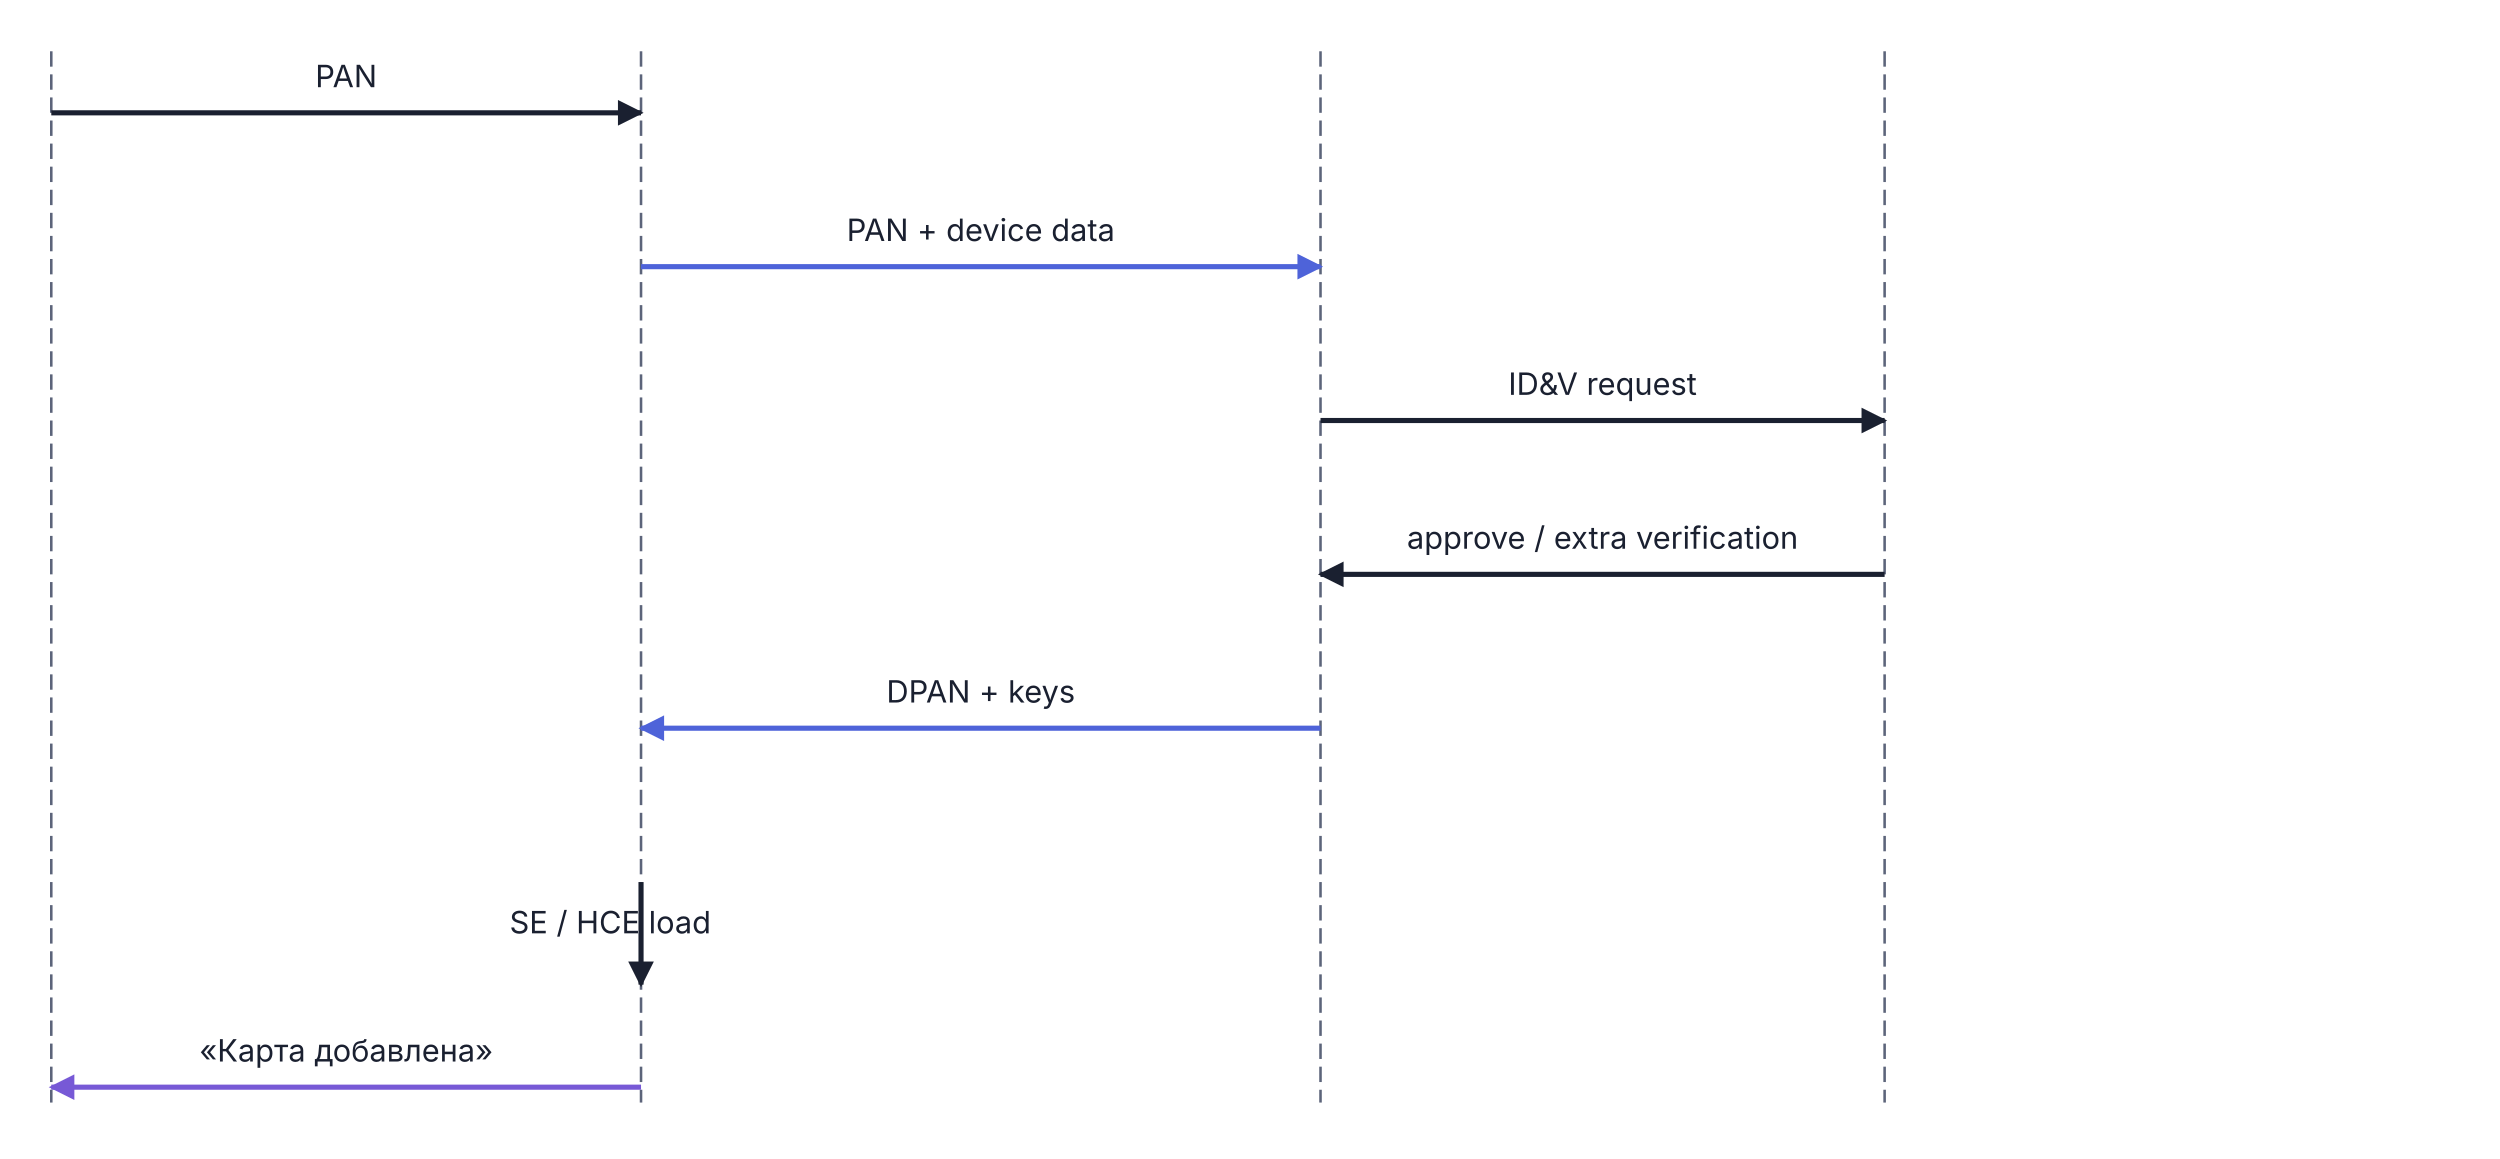
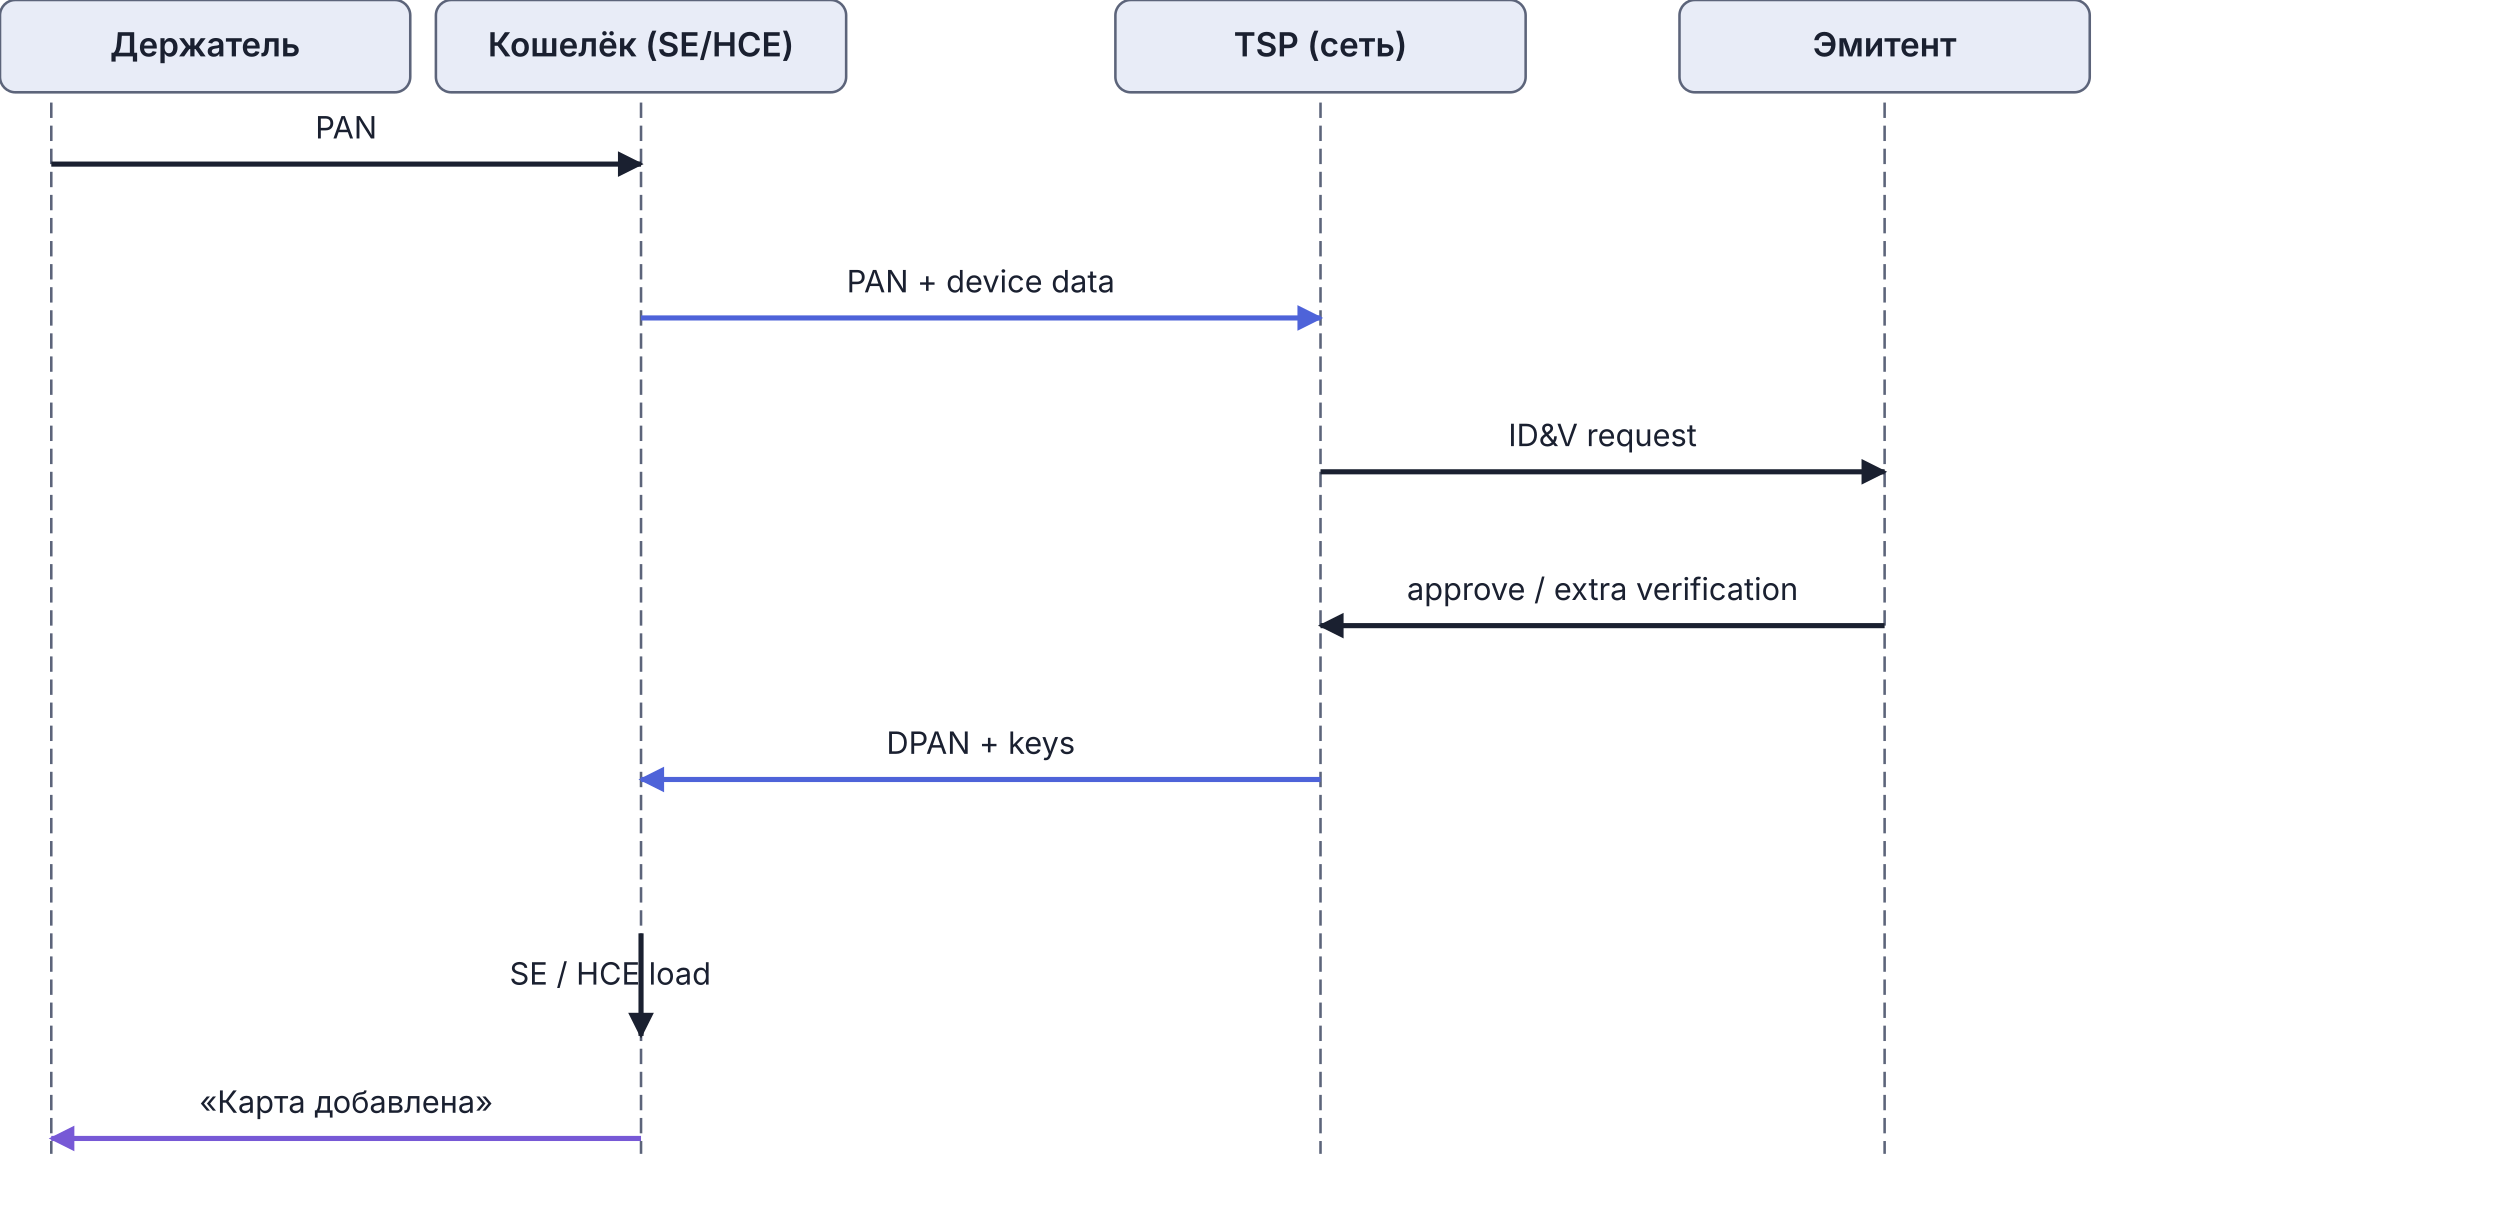
- <svg xmlns="http://www.w3.org/2000/svg" viewBox="0 0 975 452" width="975" height="452">
+ <svg xmlns="http://www.w3.org/2000/svg" viewBox="0 0 975 472" width="975" height="472">
  <defs>
    <marker id="arr-1e1e1e" viewBox="0 0 10 10" refX="9" refY="5" markerWidth="5" markerHeight="5" orient="auto">
      <path d="M0,0 L10,5 L0,10 Z" fill="#1A2030" />
    </marker>
    <marker id="arr-1e1e1e-s" viewBox="0 0 10 10" refX="1" refY="5" markerWidth="5" markerHeight="5" orient="auto">
      <path d="M10,0 L0,5 L10,10 Z" fill="#1A2030" />
    </marker>
    <marker id="arr-4a9eed" viewBox="0 0 10 10" refX="9" refY="5" markerWidth="5" markerHeight="5" orient="auto">
      <path d="M0,0 L10,5 L0,10 Z" fill="#4E63D9" />
    </marker>
    <marker id="arr-4a9eed-s" viewBox="0 0 10 10" refX="1" refY="5" markerWidth="5" markerHeight="5" orient="auto">
      <path d="M10,0 L0,5 L10,10 Z" fill="#4E63D9" />
    </marker>
    <marker id="arr-8b5cf6" viewBox="0 0 10 10" refX="9" refY="5" markerWidth="5" markerHeight="5" orient="auto">
      <path d="M0,0 L10,5 L0,10 Z" fill="#7759D6" />
    </marker>
    <marker id="arr-8b5cf6-s" viewBox="0 0 10 10" refX="1" refY="5" markerWidth="5" markerHeight="5" orient="auto">
      <path d="M10,0 L0,5 L10,10 Z" fill="#7759D6" />
    </marker>
  </defs>
-   <line x1="20.0" y1="20.0" x2="20.0" y2="430.0" stroke="#5C647A" stroke-width="1" stroke-dasharray="6,3" />
-   <line x1="250.0" y1="20.0" x2="250.0" y2="430.0" stroke="#5C647A" stroke-width="1" stroke-dasharray="6,3" />
-   <line x1="515.0" y1="20.0" x2="515.0" y2="430.0" stroke="#5C647A" stroke-width="1" stroke-dasharray="6,3" />
-   <line x1="735.0" y1="20.0" x2="735.0" y2="430.0" stroke="#5C647A" stroke-width="1" stroke-dasharray="6,3" />
-   <line x1="20.0" y1="44.0" x2="250.0" y2="44.0" stroke="#1A2030" stroke-width="2" marker-end="url(#arr-1e1e1e)" />
-   <text x="135.0" y="34.0" text-anchor="middle" font-family="Inter, -apple-system, BlinkMacSystemFont, 'Helvetica Neue', Arial, sans-serif" font-size="12" fill="#1A2030">PAN</text>
-   <line x1="250.0" y1="104.0" x2="515.0" y2="104.0" stroke="#4E63D9" stroke-width="2" marker-end="url(#arr-4a9eed)" />
-   <text x="382.5" y="94.0" text-anchor="middle" font-family="Inter, -apple-system, BlinkMacSystemFont, 'Helvetica Neue', Arial, sans-serif" font-size="12" fill="#1A2030">PAN + device data</text>
-   <line x1="515.0" y1="164.0" x2="735.0" y2="164.0" stroke="#1A2030" stroke-width="2" marker-end="url(#arr-1e1e1e)" />
-   <text x="625.0" y="154.0" text-anchor="middle" font-family="Inter, -apple-system, BlinkMacSystemFont, 'Helvetica Neue', Arial, sans-serif" font-size="12" fill="#1A2030">ID&amp;V request</text>
-   <line x1="735.0" y1="224.0" x2="515.0" y2="224.0" stroke="#1A2030" stroke-width="2" marker-end="url(#arr-1e1e1e)" />
-   <text x="625.0" y="214.0" text-anchor="middle" font-family="Inter, -apple-system, BlinkMacSystemFont, 'Helvetica Neue', Arial, sans-serif" font-size="12" fill="#1A2030">approve / extra verification</text>
-   <line x1="515.0" y1="284.0" x2="250.0" y2="284.0" stroke="#4E63D9" stroke-width="2" marker-end="url(#arr-4a9eed)" />
-   <text x="382.5" y="274.0" text-anchor="middle" font-family="Inter, -apple-system, BlinkMacSystemFont, 'Helvetica Neue', Arial, sans-serif" font-size="12" fill="#1A2030">DPAN + keys</text>
-   <line x1="250.0" y1="344.0" x2="250.0" y2="384.0" stroke="#1A2030" stroke-width="2" marker-end="url(#arr-1e1e1e)" />
-   <text x="238.0" y="364.0" text-anchor="middle" font-family="Inter, -apple-system, BlinkMacSystemFont, 'Helvetica Neue', Arial, sans-serif" font-size="12" fill="#1A2030">SE / HCE load</text>
-   <line x1="250.0" y1="424.0" x2="20.0" y2="424.0" stroke="#7759D6" stroke-width="2" marker-end="url(#arr-8b5cf6)" />
-   <text x="135.0" y="414.0" text-anchor="middle" font-family="Inter, -apple-system, BlinkMacSystemFont, 'Helvetica Neue', Arial, sans-serif" font-size="12" fill="#1A2030">«Карта добавлена»</text>
+   <rect x="0" y="0" width="160" height="36" rx="6" fill="#E8ECF7" stroke="#5C647A" stroke-width="1" />
+   <text x="80" y="22" text-anchor="middle" font-family="Inter, -apple-system, BlinkMacSystemFont, 'Helvetica Neue', Arial, sans-serif" font-size="13" font-weight="600" fill="#1A2030">Держатель</text>
+   <rect x="170" y="0" width="160" height="36" rx="6" fill="#E8ECF7" stroke="#5C647A" stroke-width="1" />
+   <text x="250" y="22" text-anchor="middle" font-family="Inter, -apple-system, BlinkMacSystemFont, 'Helvetica Neue', Arial, sans-serif" font-size="13" font-weight="600" fill="#1A2030">Кошелёк (SE/HCE)</text>
+   <rect x="435" y="0" width="160" height="36" rx="6" fill="#E8ECF7" stroke="#5C647A" stroke-width="1" />
+   <text x="515" y="22" text-anchor="middle" font-family="Inter, -apple-system, BlinkMacSystemFont, 'Helvetica Neue', Arial, sans-serif" font-size="13" font-weight="600" fill="#1A2030">TSP (сеть)</text>
+   <rect x="655" y="0" width="160" height="36" rx="6" fill="#E8ECF7" stroke="#5C647A" stroke-width="1" />
+   <text x="735" y="22" text-anchor="middle" font-family="Inter, -apple-system, BlinkMacSystemFont, 'Helvetica Neue', Arial, sans-serif" font-size="13" font-weight="600" fill="#1A2030">Эмитент</text>
+   <line x1="20.0" y1="40.0" x2="20.0" y2="450.0" stroke="#5C647A" stroke-width="1" stroke-dasharray="6,3" />
+   <line x1="250.0" y1="40.0" x2="250.0" y2="450.0" stroke="#5C647A" stroke-width="1" stroke-dasharray="6,3" />
+   <line x1="515.0" y1="40.0" x2="515.0" y2="450.0" stroke="#5C647A" stroke-width="1" stroke-dasharray="6,3" />
+   <line x1="735.0" y1="40.0" x2="735.0" y2="450.0" stroke="#5C647A" stroke-width="1" stroke-dasharray="6,3" />
+   <line x1="20.0" y1="64.0" x2="250.0" y2="64.0" stroke="#1A2030" stroke-width="2" marker-end="url(#arr-1e1e1e)" />
+   <text x="135.0" y="54.0" text-anchor="middle" font-family="Inter, -apple-system, BlinkMacSystemFont, 'Helvetica Neue', Arial, sans-serif" font-size="12" fill="#1A2030">PAN</text>
+   <line x1="250.0" y1="124.0" x2="515.0" y2="124.0" stroke="#4E63D9" stroke-width="2" marker-end="url(#arr-4a9eed)" />
+   <text x="382.5" y="114.0" text-anchor="middle" font-family="Inter, -apple-system, BlinkMacSystemFont, 'Helvetica Neue', Arial, sans-serif" font-size="12" fill="#1A2030">PAN + device data</text>
+   <line x1="515.0" y1="184.0" x2="735.0" y2="184.0" stroke="#1A2030" stroke-width="2" marker-end="url(#arr-1e1e1e)" />
+   <text x="625.0" y="174.0" text-anchor="middle" font-family="Inter, -apple-system, BlinkMacSystemFont, 'Helvetica Neue', Arial, sans-serif" font-size="12" fill="#1A2030">ID&amp;V request</text>
+   <line x1="735.0" y1="244.0" x2="515.0" y2="244.0" stroke="#1A2030" stroke-width="2" marker-end="url(#arr-1e1e1e)" />
+   <text x="625.0" y="234.0" text-anchor="middle" font-family="Inter, -apple-system, BlinkMacSystemFont, 'Helvetica Neue', Arial, sans-serif" font-size="12" fill="#1A2030">approve / extra verification</text>
+   <line x1="515.0" y1="304.0" x2="250.0" y2="304.0" stroke="#4E63D9" stroke-width="2" marker-end="url(#arr-4a9eed)" />
+   <text x="382.5" y="294.0" text-anchor="middle" font-family="Inter, -apple-system, BlinkMacSystemFont, 'Helvetica Neue', Arial, sans-serif" font-size="12" fill="#1A2030">DPAN + keys</text>
+   <line x1="250.0" y1="364.0" x2="250.0" y2="404.0" stroke="#1A2030" stroke-width="2" marker-end="url(#arr-1e1e1e)" />
+   <text x="238.0" y="384.0" text-anchor="middle" font-family="Inter, -apple-system, BlinkMacSystemFont, 'Helvetica Neue', Arial, sans-serif" font-size="12" fill="#1A2030">SE / HCE load</text>
+   <line x1="250.0" y1="444.0" x2="20.0" y2="444.0" stroke="#7759D6" stroke-width="2" marker-end="url(#arr-8b5cf6)" />
+   <text x="135.0" y="434.0" text-anchor="middle" font-family="Inter, -apple-system, BlinkMacSystemFont, 'Helvetica Neue', Arial, sans-serif" font-size="12" fill="#1A2030">«Карта добавлена»</text>
</svg>
